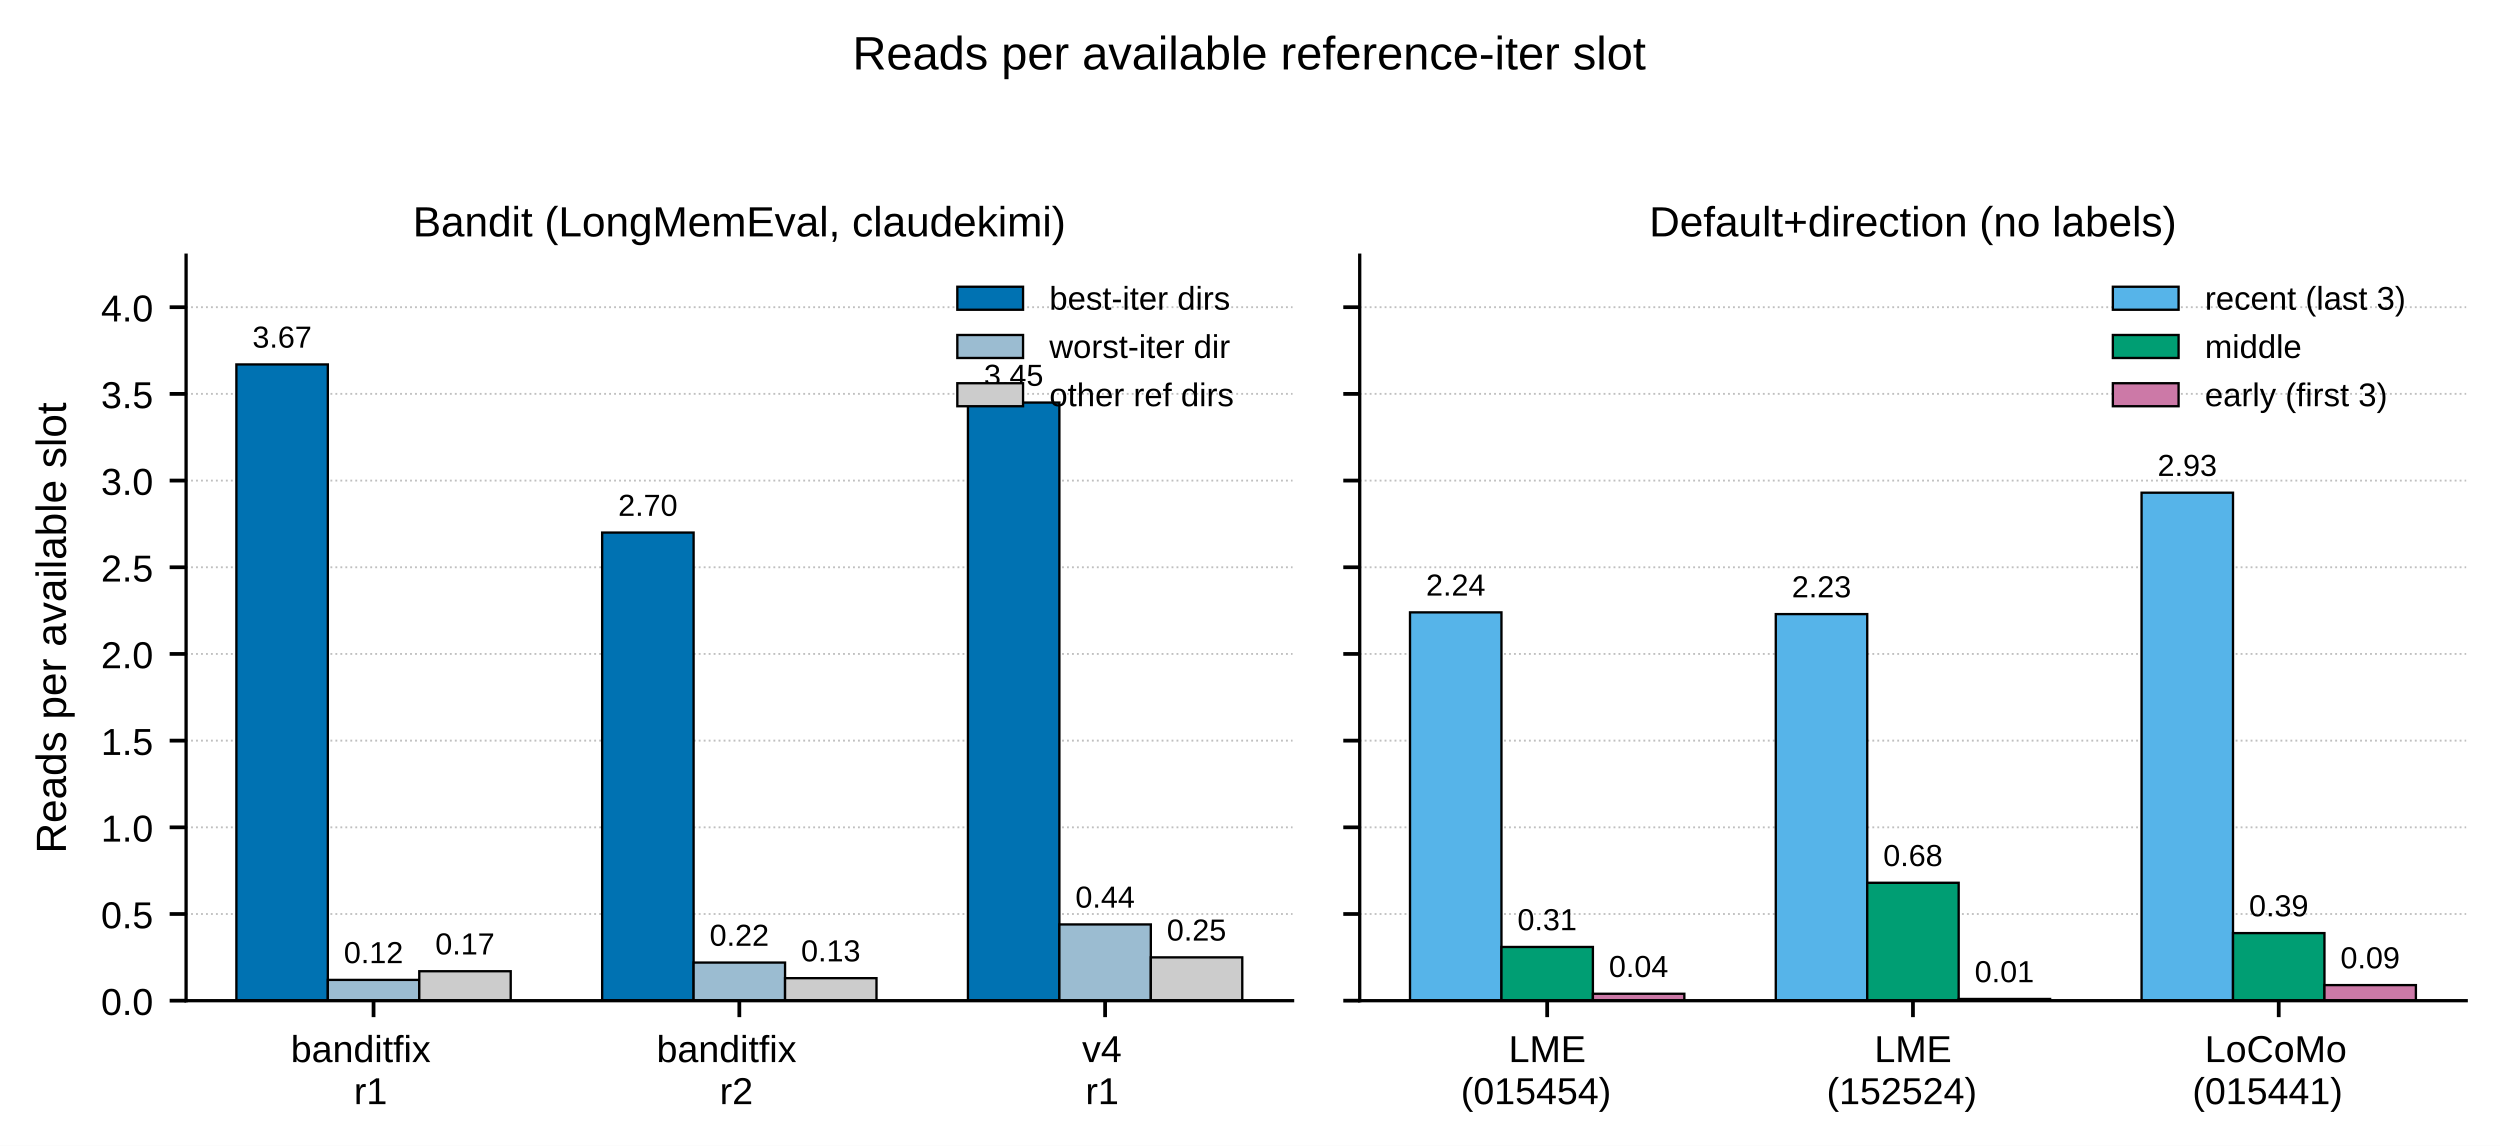
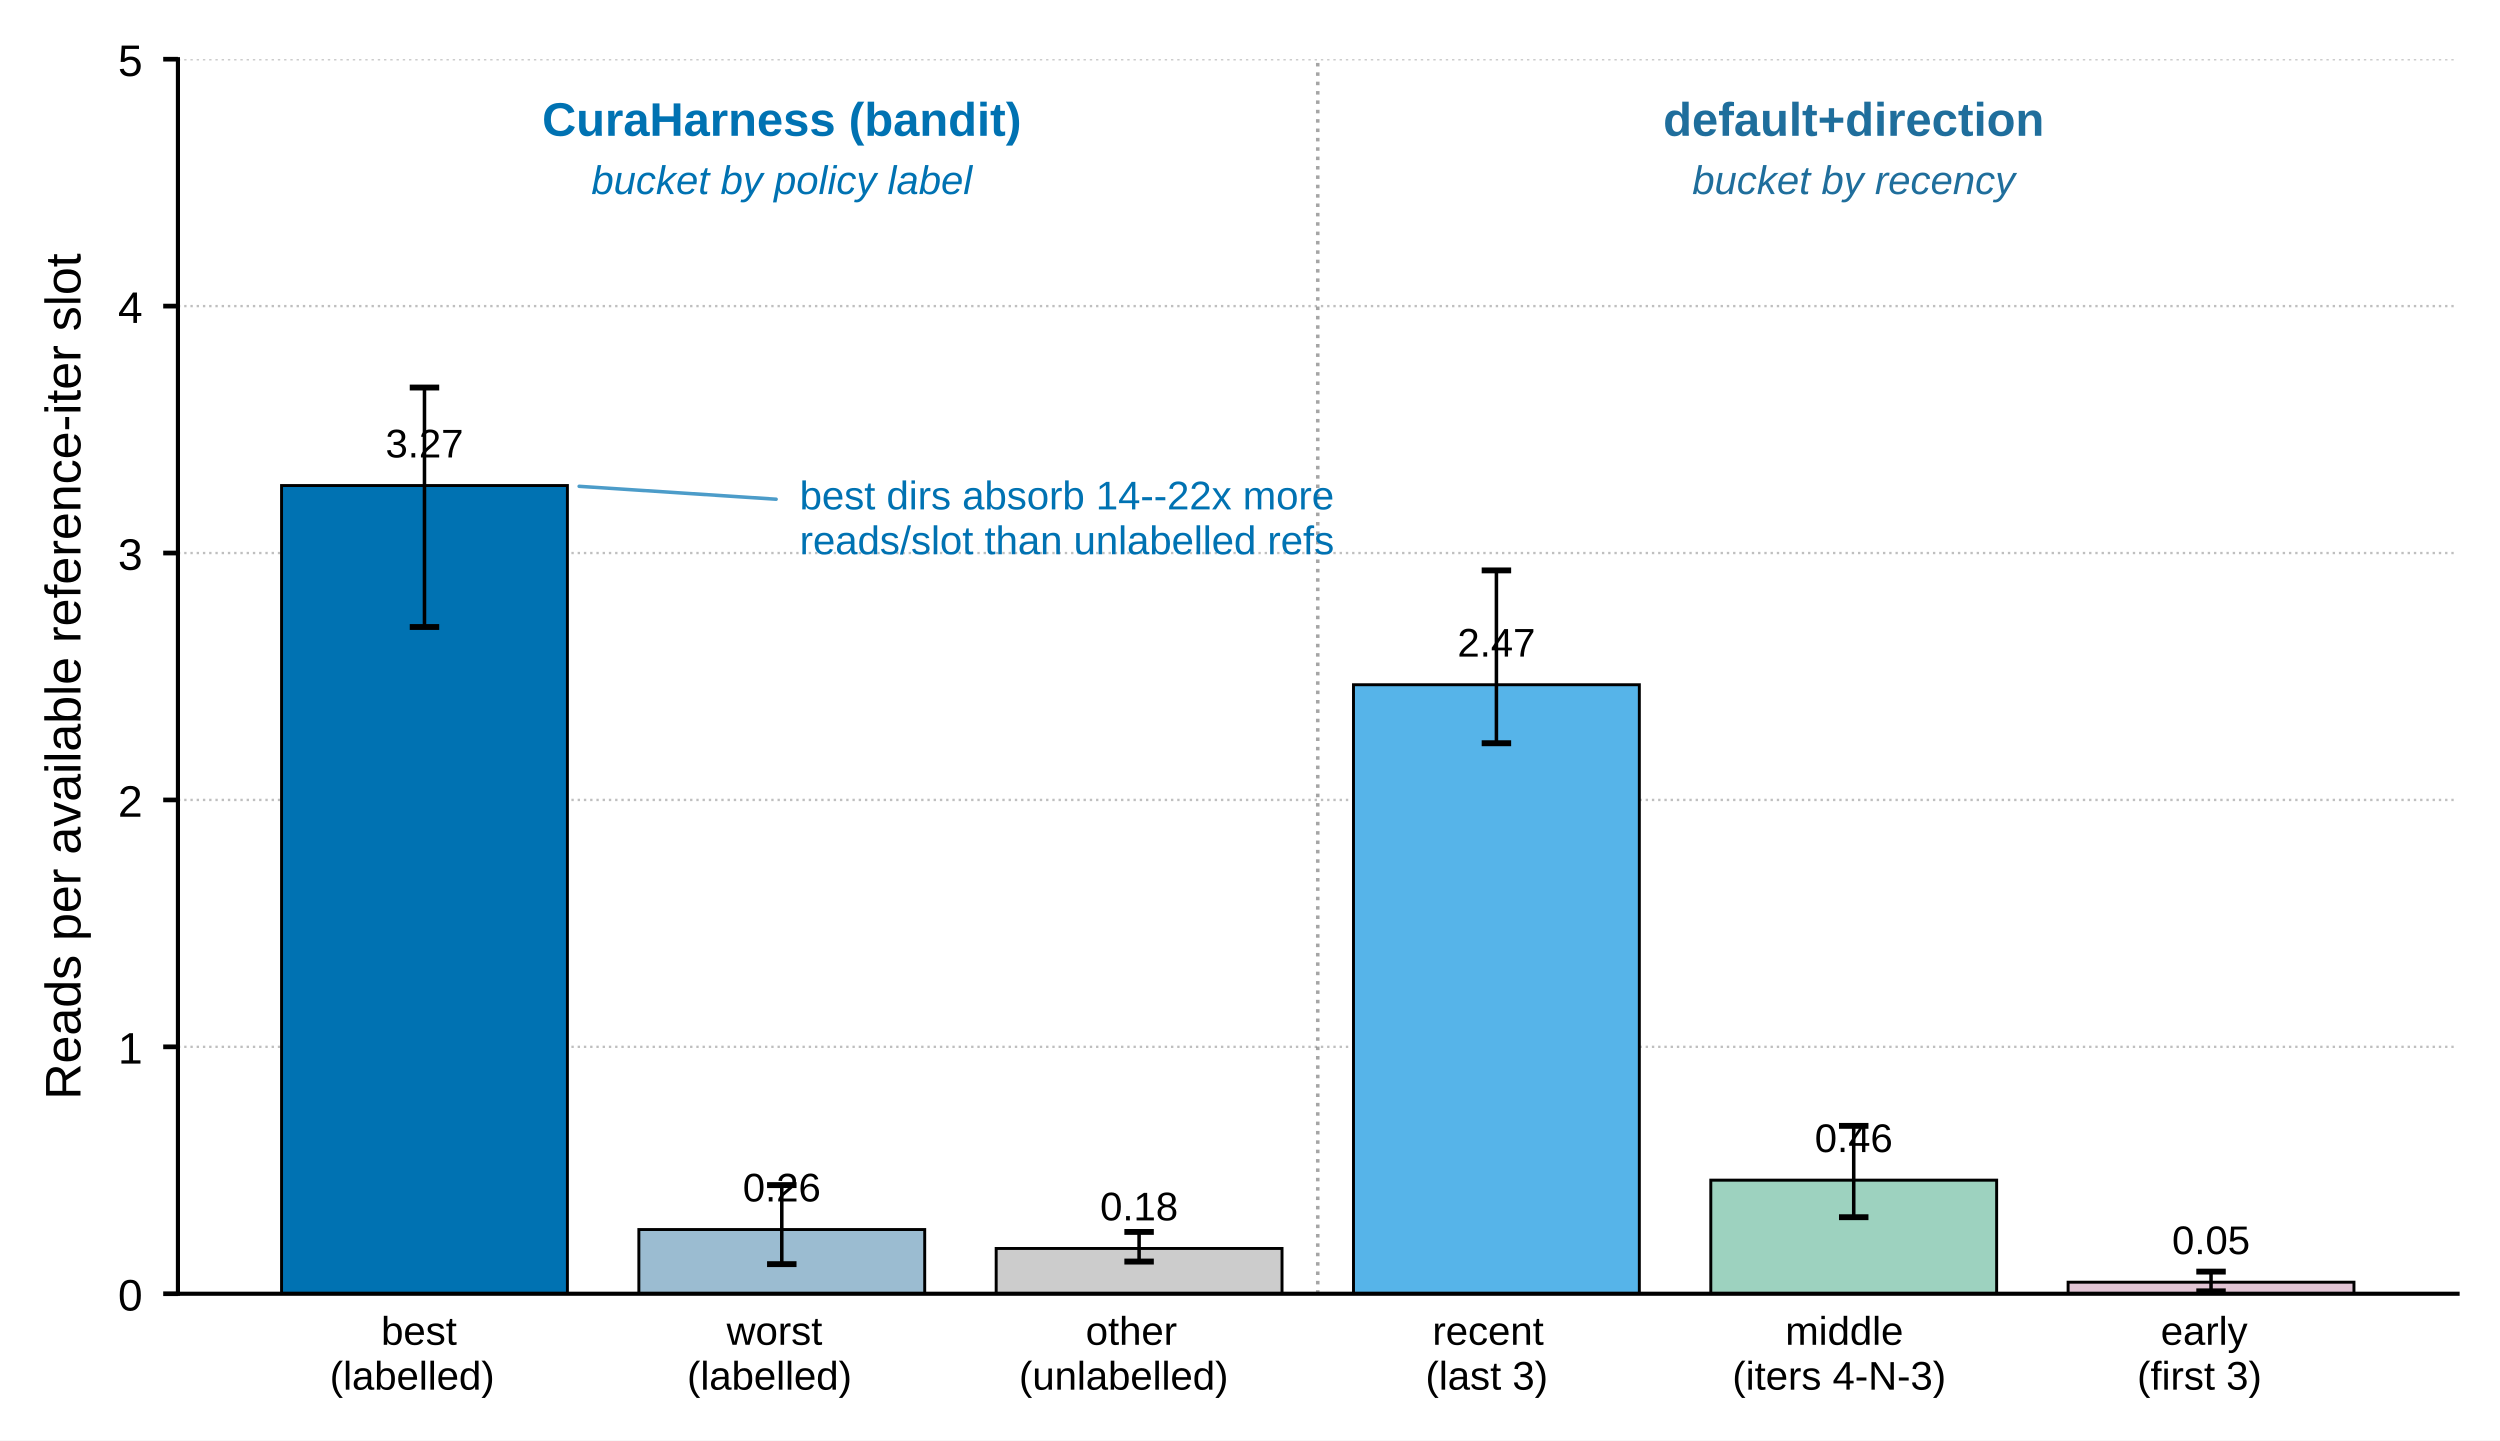
- <svg xmlns="http://www.w3.org/2000/svg" xmlns:xlink="http://www.w3.org/1999/xlink" width="532.453pt" height="244.029pt" viewBox="0 0 532.453 244.029" version="1.1">
+ <svg xmlns="http://www.w3.org/2000/svg" xmlns:xlink="http://www.w3.org/1999/xlink" width="424.298pt" height="244.469pt" viewBox="0 0 424.298 244.469" version="1.1">
  <defs>
    <style type="text/css">*{stroke-linejoin: round; stroke-linecap: butt}</style>
  </defs>
  <g id="figure_1">
    <g id="patch_1">
-       <path d="M 0 244.029  L 532.453 244.029  L 532.453 -0  L 0 -0  z " style="fill: #ffffff" />
+       <path d="M 0 244.469  L 424.298 244.469  L 424.298 0  L 0 0  z " style="fill: #ffffff" />
    </g>
    <g id="axes_1">
      <g id="patch_2">
-         <path d="M 39.633 213.128  L 275.293 213.128  L 275.293 54.352  L 39.633 54.352  z " style="fill: #ffffff" />
+         <path d="M 30.198 219.573  L 417.098 219.573  L 417.098 10.049  L 30.198 10.049  z " style="fill: #ffffff" />
      </g>
      <g id="matplotlib.axis_1">
        <g id="xtick_1">
-           <g id="line2d_1">
-             <defs>
-               <path id="m1116f003a0" d="M 0 0  L 0 3.5  " style="stroke: #000000; stroke-width: 0.8" />
-             </defs>
-             <g>
-               <use xlink:href="#m1116f003a0" x="79.559" y="213.128" style="stroke: #000000; stroke-width: 0.8" />
-             </g>
-           </g>
+           <g id="line2d_1" />
          <g id="text_1">
-             <text style="font-size: 8px; font-family: 'Arial', 'DejaVu Sans', 'Liberation Sans', sans-serif" transform="translate(61.92743 226.2067)">banditfix</text>
-             <text style="font-size: 8px; font-family: 'Arial', 'DejaVu Sans', 'Liberation Sans', sans-serif" transform="translate(75.3693 235.165)">r1</text>
+             <text style="font-size: 6.8px; font-family: 'Arial', 'DejaVu Sans', 'Liberation Sans', sans-serif" transform="translate(64.68707 228.2404)">best</text>
+             <text style="font-size: 6.8px; font-family: 'Arial', 'DejaVu Sans', 'Liberation Sans', sans-serif" transform="translate(55.97032 235.8549)">(labelled)</text>
          </g>
        </g>
        <g id="xtick_2">
-           <g id="line2d_2">
-             <g>
-               <use xlink:href="#m1116f003a0" x="157.463" y="213.128" style="stroke: #000000; stroke-width: 0.8" />
-             </g>
-           </g>
+           <g id="line2d_2" />
          <g id="text_2">
-             <text style="font-size: 8px; font-family: 'Arial', 'DejaVu Sans', 'Liberation Sans', sans-serif" transform="translate(139.8316 226.2067)">banditfix</text>
-             <text style="font-size: 8px; font-family: 'Arial', 'DejaVu Sans', 'Liberation Sans', sans-serif" transform="translate(153.2734 235.165)">r2</text>
+             <text style="font-size: 6.8px; font-family: 'Arial', 'DejaVu Sans', 'Liberation Sans', sans-serif" transform="translate(123.3216 228.2404)">worst</text>
+             <text style="font-size: 6.8px; font-family: 'Arial', 'DejaVu Sans', 'Liberation Sans', sans-serif" transform="translate(116.613 235.8549)">(labelled)</text>
          </g>
        </g>
        <g id="xtick_3">
-           <g id="line2d_3">
-             <g>
-               <use xlink:href="#m1116f003a0" x="235.367" y="213.128" style="stroke: #000000; stroke-width: 0.8" />
-             </g>
-           </g>
+           <g id="line2d_3" />
          <g id="text_3">
-             <text style="font-size: 8px; font-family: 'Arial', 'DejaVu Sans', 'Liberation Sans', sans-serif" transform="translate(230.4544 226.2067)">v4</text>
-             <text style="font-size: 8px; font-family: 'Arial', 'DejaVu Sans', 'Liberation Sans', sans-serif" transform="translate(231.1776 235.165)">r1</text>
+             <text style="font-size: 6.8px; font-family: 'Arial', 'DejaVu Sans', 'Liberation Sans', sans-serif" transform="translate(184.2692 228.2404)">other</text>
+             <text style="font-size: 6.8px; font-family: 'Arial', 'DejaVu Sans', 'Liberation Sans', sans-serif" transform="translate(172.9461 235.8549)">(unlabelled)</text>
+           </g>
+         </g>
+         <g id="xtick_4">
+           <g id="line2d_4" />
+           <g id="text_4">
+             <text style="font-size: 6.8px; font-family: 'Arial', 'DejaVu Sans', 'Liberation Sans', sans-serif" transform="translate(243.1071 228.2404)">recent</text>
+             <text style="font-size: 6.8px; font-family: 'Arial', 'DejaVu Sans', 'Liberation Sans', sans-serif" transform="translate(241.9405 235.8549)">(last 3)</text>
+           </g>
+         </g>
+         <g id="xtick_5">
+           <g id="line2d_5" />
+           <g id="text_5">
+             <text style="font-size: 6.8px; font-family: 'Arial', 'DejaVu Sans', 'Liberation Sans', sans-serif" transform="translate(303.0023 228.2404)">middle</text>
+             <text style="font-size: 6.8px; font-family: 'Arial', 'DejaVu Sans', 'Liberation Sans', sans-serif" transform="translate(294.0167 235.8549)">(iters 4-N-3)</text>
+           </g>
+         </g>
+         <g id="xtick_6">
+           <g id="line2d_6" />
+           <g id="text_6">
+             <text style="font-size: 6.8px; font-family: 'Arial', 'DejaVu Sans', 'Liberation Sans', sans-serif" transform="translate(366.7246 228.2404)">early</text>
+             <text style="font-size: 6.8px; font-family: 'Arial', 'DejaVu Sans', 'Liberation Sans', sans-serif" transform="translate(362.7147 235.8549)">(first 3)</text>
          </g>
        </g>
      </g>
      <g id="matplotlib.axis_2">
        <g id="ytick_1">
-           <g id="line2d_4">
-             <path d="M 39.633 213.128  L 275.293 213.128  " clip-path="url(#pbf546135bc)" style="fill: none; stroke-dasharray: 0.4,0.66; stroke-dashoffset: 0; stroke: #808080; stroke-opacity: 0.5; stroke-width: 0.4" />
-           </g>
-           <g id="line2d_5">
+           <g id="line2d_7">
+             <path d="M 30.198 219.573  L 417.098 219.573  " clip-path="url(#p546b73afbf)" style="fill: none; stroke-dasharray: 0.4,0.66; stroke-dashoffset: 0; stroke: #808080; stroke-opacity: 0.5; stroke-width: 0.4" />
+           </g>
+           <g id="line2d_8">
            <defs>
-               <path id="mf035ecbd37" d="M 0 0  L -3.5 0  " style="stroke: #000000; stroke-width: 0.8" />
+               <path id="mb2fc743584" d="M 0 0  L -2.5 0  " style="stroke: #000000; stroke-width: 0.8" />
            </defs>
            <g>
-               <use xlink:href="#mf035ecbd37" x="39.633" y="213.128" style="stroke: #000000; stroke-width: 0.8" />
-             </g>
-           </g>
-           <g id="text_4">
-             <text style="font-size: 8px; font-family: 'Arial', 'DejaVu Sans', 'Liberation Sans', sans-serif; text-anchor: end" x="32.633" y="216.167" transform="rotate(-0 32.63281 216.1674)">0.0</text>
+               <use xlink:href="#mb2fc743584" x="30.198" y="219.573" style="stroke: #000000; stroke-width: 0.8" />
+             </g>
+           </g>
+           <g id="text_7">
+             <text style="font-size: 7.5px; font-family: 'Arial', 'DejaVu Sans', 'Liberation Sans', sans-serif; text-anchor: end" x="24.198" y="222.423" transform="rotate(-0 24.19828 222.4228)">0</text>
          </g>
        </g>
        <g id="ytick_2">
-           <g id="line2d_6">
-             <path d="M 39.633 194.666  L 275.293 194.666  " clip-path="url(#pbf546135bc)" style="fill: none; stroke-dasharray: 0.4,0.66; stroke-dashoffset: 0; stroke: #808080; stroke-opacity: 0.5; stroke-width: 0.4" />
-           </g>
-           <g id="line2d_7">
-             <g>
-               <use xlink:href="#mf035ecbd37" x="39.633" y="194.666" style="stroke: #000000; stroke-width: 0.8" />
-             </g>
-           </g>
-           <g id="text_5">
-             <text style="font-size: 8px; font-family: 'Arial', 'DejaVu Sans', 'Liberation Sans', sans-serif; text-anchor: end" x="32.633" y="197.705" transform="rotate(-0 32.63281 197.705)">0.5</text>
+           <g id="line2d_9">
+             <path d="M 30.198 177.669  L 417.098 177.669  " clip-path="url(#p546b73afbf)" style="fill: none; stroke-dasharray: 0.4,0.66; stroke-dashoffset: 0; stroke: #808080; stroke-opacity: 0.5; stroke-width: 0.4" />
+           </g>
+           <g id="line2d_10">
+             <g>
+               <use xlink:href="#mb2fc743584" x="30.198" y="177.669" style="stroke: #000000; stroke-width: 0.8" />
+             </g>
+           </g>
+           <g id="text_8">
+             <text style="font-size: 7.5px; font-family: 'Arial', 'DejaVu Sans', 'Liberation Sans', sans-serif; text-anchor: end" x="24.198" y="180.518" transform="rotate(-0 24.19828 180.518)">1</text>
          </g>
        </g>
        <g id="ytick_3">
-           <g id="line2d_8">
-             <path d="M 39.633 176.203  L 275.293 176.203  " clip-path="url(#pbf546135bc)" style="fill: none; stroke-dasharray: 0.4,0.66; stroke-dashoffset: 0; stroke: #808080; stroke-opacity: 0.5; stroke-width: 0.4" />
-           </g>
-           <g id="line2d_9">
-             <g>
-               <use xlink:href="#mf035ecbd37" x="39.633" y="176.203" style="stroke: #000000; stroke-width: 0.8" />
-             </g>
-           </g>
-           <g id="text_6">
-             <text style="font-size: 8px; font-family: 'Arial', 'DejaVu Sans', 'Liberation Sans', sans-serif; text-anchor: end" x="32.633" y="179.243" transform="rotate(-0 32.63281 179.2427)">1.0</text>
+           <g id="line2d_11">
+             <path d="M 30.198 135.764  L 417.098 135.764  " clip-path="url(#p546b73afbf)" style="fill: none; stroke-dasharray: 0.4,0.66; stroke-dashoffset: 0; stroke: #808080; stroke-opacity: 0.5; stroke-width: 0.4" />
+           </g>
+           <g id="line2d_12">
+             <g>
+               <use xlink:href="#mb2fc743584" x="30.198" y="135.764" style="stroke: #000000; stroke-width: 0.8" />
+             </g>
+           </g>
+           <g id="text_9">
+             <text style="font-size: 7.5px; font-family: 'Arial', 'DejaVu Sans', 'Liberation Sans', sans-serif; text-anchor: end" x="24.198" y="138.613" transform="rotate(-0 24.19828 138.6132)">2</text>
          </g>
        </g>
        <g id="ytick_4">
-           <g id="line2d_10">
-             <path d="M 39.633 157.741  L 275.293 157.741  " clip-path="url(#pbf546135bc)" style="fill: none; stroke-dasharray: 0.4,0.66; stroke-dashoffset: 0; stroke: #808080; stroke-opacity: 0.5; stroke-width: 0.4" />
-           </g>
-           <g id="line2d_11">
-             <g>
-               <use xlink:href="#mf035ecbd37" x="39.633" y="157.741" style="stroke: #000000; stroke-width: 0.8" />
-             </g>
-           </g>
-           <g id="text_7">
-             <text style="font-size: 8px; font-family: 'Arial', 'DejaVu Sans', 'Liberation Sans', sans-serif; text-anchor: end" x="32.633" y="160.78" transform="rotate(-0 32.63281 160.7804)">1.5</text>
+           <g id="line2d_13">
+             <path d="M 30.198 93.859  L 417.098 93.859  " clip-path="url(#p546b73afbf)" style="fill: none; stroke-dasharray: 0.4,0.66; stroke-dashoffset: 0; stroke: #808080; stroke-opacity: 0.5; stroke-width: 0.4" />
+           </g>
+           <g id="line2d_14">
+             <g>
+               <use xlink:href="#mb2fc743584" x="30.198" y="93.859" style="stroke: #000000; stroke-width: 0.8" />
+             </g>
+           </g>
+           <g id="text_10">
+             <text style="font-size: 7.5px; font-family: 'Arial', 'DejaVu Sans', 'Liberation Sans', sans-serif; text-anchor: end" x="24.198" y="96.708" transform="rotate(-0 24.19828 96.70843)">3</text>
          </g>
        </g>
        <g id="ytick_5">
-           <g id="line2d_12">
-             <path d="M 39.633 139.279  L 275.293 139.279  " clip-path="url(#pbf546135bc)" style="fill: none; stroke-dasharray: 0.4,0.66; stroke-dashoffset: 0; stroke: #808080; stroke-opacity: 0.5; stroke-width: 0.4" />
-           </g>
-           <g id="line2d_13">
-             <g>
-               <use xlink:href="#mf035ecbd37" x="39.633" y="139.279" style="stroke: #000000; stroke-width: 0.8" />
-             </g>
-           </g>
-           <g id="text_8">
-             <text style="font-size: 8px; font-family: 'Arial', 'DejaVu Sans', 'Liberation Sans', sans-serif; text-anchor: end" x="32.633" y="142.318" transform="rotate(-0 32.63281 142.3181)">2.0</text>
+           <g id="line2d_15">
+             <path d="M 30.198 51.954  L 417.098 51.954  " clip-path="url(#p546b73afbf)" style="fill: none; stroke-dasharray: 0.4,0.66; stroke-dashoffset: 0; stroke: #808080; stroke-opacity: 0.5; stroke-width: 0.4" />
+           </g>
+           <g id="line2d_16">
+             <g>
+               <use xlink:href="#mb2fc743584" x="30.198" y="51.954" style="stroke: #000000; stroke-width: 0.8" />
+             </g>
+           </g>
+           <g id="text_11">
+             <text style="font-size: 7.5px; font-family: 'Arial', 'DejaVu Sans', 'Liberation Sans', sans-serif; text-anchor: end" x="24.198" y="54.804" transform="rotate(-0 24.19828 54.80363)">4</text>
          </g>
        </g>
        <g id="ytick_6">
-           <g id="line2d_14">
-             <path d="M 39.633 120.816  L 275.293 120.816  " clip-path="url(#pbf546135bc)" style="fill: none; stroke-dasharray: 0.4,0.66; stroke-dashoffset: 0; stroke: #808080; stroke-opacity: 0.5; stroke-width: 0.4" />
-           </g>
-           <g id="line2d_15">
-             <g>
-               <use xlink:href="#mf035ecbd37" x="39.633" y="120.816" style="stroke: #000000; stroke-width: 0.8" />
-             </g>
-           </g>
-           <g id="text_9">
-             <text style="font-size: 8px; font-family: 'Arial', 'DejaVu Sans', 'Liberation Sans', sans-serif; text-anchor: end" x="32.633" y="123.856" transform="rotate(-0 32.63281 123.8557)">2.5</text>
-           </g>
-         </g>
-         <g id="ytick_7">
-           <g id="line2d_16">
-             <path d="M 39.633 102.354  L 275.293 102.354  " clip-path="url(#pbf546135bc)" style="fill: none; stroke-dasharray: 0.4,0.66; stroke-dashoffset: 0; stroke: #808080; stroke-opacity: 0.5; stroke-width: 0.4" />
-           </g>
          <g id="line2d_17">
-             <g>
-               <use xlink:href="#mf035ecbd37" x="39.633" y="102.354" style="stroke: #000000; stroke-width: 0.8" />
-             </g>
-           </g>
-           <g id="text_10">
-             <text style="font-size: 8px; font-family: 'Arial', 'DejaVu Sans', 'Liberation Sans', sans-serif; text-anchor: end" x="32.633" y="105.393" transform="rotate(-0 32.63281 105.3934)">3.0</text>
-           </g>
-         </g>
-         <g id="ytick_8">
+             <path d="M 30.198 10.049  L 417.098 10.049  " clip-path="url(#p546b73afbf)" style="fill: none; stroke-dasharray: 0.4,0.66; stroke-dashoffset: 0; stroke: #808080; stroke-opacity: 0.5; stroke-width: 0.4" />
+           </g>
          <g id="line2d_18">
-             <path d="M 39.633 83.892  L 275.293 83.892  " clip-path="url(#pbf546135bc)" style="fill: none; stroke-dasharray: 0.4,0.66; stroke-dashoffset: 0; stroke: #808080; stroke-opacity: 0.5; stroke-width: 0.4" />
-           </g>
-           <g id="line2d_19">
-             <g>
-               <use xlink:href="#mf035ecbd37" x="39.633" y="83.892" style="stroke: #000000; stroke-width: 0.8" />
-             </g>
-           </g>
-           <g id="text_11">
-             <text style="font-size: 8px; font-family: 'Arial', 'DejaVu Sans', 'Liberation Sans', sans-serif; text-anchor: end" x="32.633" y="86.931" transform="rotate(-0 32.63281 86.9311)">3.5</text>
-           </g>
-         </g>
-         <g id="ytick_9">
-           <g id="line2d_20">
-             <path d="M 39.633 65.429  L 275.293 65.429  " clip-path="url(#pbf546135bc)" style="fill: none; stroke-dasharray: 0.4,0.66; stroke-dashoffset: 0; stroke: #808080; stroke-opacity: 0.5; stroke-width: 0.4" />
-           </g>
-           <g id="line2d_21">
-             <g>
-               <use xlink:href="#mf035ecbd37" x="39.633" y="65.429" style="stroke: #000000; stroke-width: 0.8" />
+             <g>
+               <use xlink:href="#mb2fc743584" x="30.198" y="10.049" style="stroke: #000000; stroke-width: 0.8" />
            </g>
          </g>
          <g id="text_12">
-             <text style="font-size: 8px; font-family: 'Arial', 'DejaVu Sans', 'Liberation Sans', sans-serif; text-anchor: end" x="32.633" y="68.469" transform="rotate(-0 32.63281 68.46877)">4.0</text>
+             <text style="font-size: 7.5px; font-family: 'Arial', 'DejaVu Sans', 'Liberation Sans', sans-serif; text-anchor: end" x="24.198" y="12.899" transform="rotate(-0 24.19828 12.89883)">5</text>
          </g>
        </g>
        <g id="text_13">
-           <text style="font-size: 9px; font-family: 'Arial', 'DejaVu Sans', 'Liberation Sans', sans-serif; text-anchor: middle" x="14.039" y="133.74" transform="rotate(-90 14.03859 133.74)">Reads per available slot</text>
+           <text style="font-size: 8.5px; font-family: 'Arial', 'DejaVu Sans', 'Liberation Sans', sans-serif; text-anchor: middle" x="13.659" y="114.811" transform="rotate(-90 13.65867 114.8114)">Reads per available reference-iter slot</text>
        </g>
      </g>
      <g id="patch_3">
-         <path d="M 50.345 213.128  L 69.821 213.128  L 69.821 77.615  L 50.345 77.615  z " clip-path="url(#pbf546135bc)" style="fill: #0072b2; stroke: #000000; stroke-width: 0.5; stroke-linejoin: miter" />
+         <path d="M 47.785 219.573  L 96.299 219.573  L 96.299 82.405  L 47.785 82.405  z " clip-path="url(#p546b73afbf)" style="fill: #0072b2; stroke: #000000; stroke-width: 0.5; stroke-linejoin: miter" />
      </g>
      <g id="patch_4">
-         <path d="M 128.249 213.128  L 147.725 213.128  L 147.725 113.431  L 128.249 113.431  z " clip-path="url(#pbf546135bc)" style="fill: #0072b2; stroke: #000000; stroke-width: 0.5; stroke-linejoin: miter" />
+         <path d="M 108.427 219.573  L 156.941 219.573  L 156.941 208.678  L 108.427 208.678  z " clip-path="url(#p546b73afbf)" style="fill: #9bbcd1; stroke: #000000; stroke-width: 0.5; stroke-linejoin: miter" />
      </g>
      <g id="patch_5">
-         <path d="M 206.153 213.128  L 225.629 213.128  L 225.629 85.738  L 206.153 85.738  z " clip-path="url(#pbf546135bc)" style="fill: #0072b2; stroke: #000000; stroke-width: 0.5; stroke-linejoin: miter" />
+         <path d="M 169.07 219.573  L 217.584 219.573  L 217.584 211.891  L 169.07 211.891  z " clip-path="url(#p546b73afbf)" style="fill: #cccccc; stroke: #000000; stroke-width: 0.5; stroke-linejoin: miter" />
      </g>
      <g id="patch_6">
-         <path d="M 69.821 213.128  L 89.297 213.128  L 89.297 208.697  L 69.821 208.697  z " clip-path="url(#pbf546135bc)" style="fill: #9bbcd1; stroke: #000000; stroke-width: 0.5; stroke-linejoin: miter" />
+         <path d="M 229.713 219.573  L 278.227 219.573  L 278.227 116.208  L 229.713 116.208  z " clip-path="url(#p546b73afbf)" style="fill: #56b4e9; stroke: #000000; stroke-width: 0.5; stroke-linejoin: miter" />
      </g>
      <g id="patch_7">
-         <path d="M 147.725 213.128  L 167.201 213.128  L 167.201 205.005  L 147.725 205.005  z " clip-path="url(#pbf546135bc)" style="fill: #9bbcd1; stroke: #000000; stroke-width: 0.5; stroke-linejoin: miter" />
+         <path d="M 290.355 219.573  L 338.869 219.573  L 338.869 200.297  L 290.355 200.297  z " clip-path="url(#p546b73afbf)" style="fill: #9dd2bf; stroke: #000000; stroke-width: 0.5; stroke-linejoin: miter" />
      </g>
      <g id="patch_8">
-         <path d="M 225.629 213.128  L 245.105 213.128  L 245.105 196.881  L 225.629 196.881  z " clip-path="url(#pbf546135bc)" style="fill: #9bbcd1; stroke: #000000; stroke-width: 0.5; stroke-linejoin: miter" />
+         <path d="M 350.998 219.573  L 399.512 219.573  L 399.512 217.618  L 350.998 217.618  z " clip-path="url(#p546b73afbf)" style="fill: #e1c4d4; stroke: #000000; stroke-width: 0.5; stroke-linejoin: miter" />
+       </g>
+       <g id="line2d_19">
+         <path d="M 223.648 219.573  L 223.648 10.049  " clip-path="url(#p546b73afbf)" style="fill: none; stroke-dasharray: 0.6,0.99; stroke-dashoffset: 0; stroke: #808080; stroke-opacity: 0.7; stroke-width: 0.6" />
+       </g>
+       <g id="LineCollection_1">
+         <path d="M 72.042 106.416  L 72.042 65.769  " clip-path="url(#p546b73afbf)" style="fill: none; stroke: #000000; stroke-width: 0.6" />
+         <path d="M 132.684 214.545  L 132.684 201.135  " clip-path="url(#p546b73afbf)" style="fill: none; stroke: #000000; stroke-width: 0.6" />
+         <path d="M 193.327 214.112  L 193.327 209.083  " clip-path="url(#p546b73afbf)" style="fill: none; stroke: #000000; stroke-width: 0.6" />
+         <path d="M 253.97 126.14  L 253.97 96.806  " clip-path="url(#p546b73afbf)" style="fill: none; stroke: #000000; stroke-width: 0.6" />
+         <path d="M 314.612 206.583  L 314.612 191.078  " clip-path="url(#p546b73afbf)" style="fill: none; stroke: #000000; stroke-width: 0.6" />
+         <path d="M 375.255 219.168  L 375.255 215.816  " clip-path="url(#p546b73afbf)" style="fill: none; stroke: #000000; stroke-width: 0.6" />
+       </g>
+       <g id="line2d_20">
+         <defs>
+           <path id="mb593a9eea9" d="M 2.5 0  L -2.5 -0  " style="stroke: #000000" />
+         </defs>
+         <g clip-path="url(#p546b73afbf)">
+           <use xlink:href="#mb593a9eea9" x="72.042" y="106.416" style="fill: #1f77b4; stroke: #000000" />
+           <use xlink:href="#mb593a9eea9" x="132.684" y="214.545" style="fill: #1f77b4; stroke: #000000" />
+           <use xlink:href="#mb593a9eea9" x="193.327" y="214.112" style="fill: #1f77b4; stroke: #000000" />
+           <use xlink:href="#mb593a9eea9" x="253.97" y="126.14" style="fill: #1f77b4; stroke: #000000" />
+           <use xlink:href="#mb593a9eea9" x="314.612" y="206.583" style="fill: #1f77b4; stroke: #000000" />
+           <use xlink:href="#mb593a9eea9" x="375.255" y="219.168" style="fill: #1f77b4; stroke: #000000" />
+         </g>
+       </g>
+       <g id="line2d_21">
+         <g clip-path="url(#p546b73afbf)">
+           <use xlink:href="#mb593a9eea9" x="72.042" y="65.769" style="fill: #1f77b4; stroke: #000000" />
+           <use xlink:href="#mb593a9eea9" x="132.684" y="201.135" style="fill: #1f77b4; stroke: #000000" />
+           <use xlink:href="#mb593a9eea9" x="193.327" y="209.083" style="fill: #1f77b4; stroke: #000000" />
+           <use xlink:href="#mb593a9eea9" x="253.97" y="96.806" style="fill: #1f77b4; stroke: #000000" />
+           <use xlink:href="#mb593a9eea9" x="314.612" y="191.078" style="fill: #1f77b4; stroke: #000000" />
+           <use xlink:href="#mb593a9eea9" x="375.255" y="215.816" style="fill: #1f77b4; stroke: #000000" />
+         </g>
      </g>
      <g id="patch_9">
-         <path d="M 89.297 213.128  L 108.773 213.128  L 108.773 206.851  L 89.297 206.851  z " clip-path="url(#pbf546135bc)" style="fill: #cccccc; stroke: #000000; stroke-width: 0.5; stroke-linejoin: miter" />
+         <path d="M 30.198 219.573  L 30.198 10.049  " style="fill: none; stroke: #000000; stroke-width: 0.7; stroke-linejoin: miter; stroke-linecap: square" />
      </g>
      <g id="patch_10">
-         <path d="M 167.201 213.128  L 186.677 213.128  L 186.677 208.328  L 167.201 208.328  z " clip-path="url(#pbf546135bc)" style="fill: #cccccc; stroke: #000000; stroke-width: 0.5; stroke-linejoin: miter" />
+         <path d="M 30.198 219.573  L 417.098 219.573  " style="fill: none; stroke: #000000; stroke-width: 0.7; stroke-linejoin: miter; stroke-linecap: square" />
+       </g>
+       <g id="text_14">
+         <text style="font-size: 6.8px; font-family: 'Arial', 'DejaVu Sans', 'Liberation Sans', sans-serif; text-anchor: middle" x="72.042" y="77.638" transform="rotate(-0 72.0417 77.63846)">3.27</text>
+       </g>
+       <g id="text_15">
+         <text style="font-size: 6.8px; font-family: 'Arial', 'DejaVu Sans', 'Liberation Sans', sans-serif; text-anchor: middle" x="132.684" y="203.912" transform="rotate(-0 132.6843 203.9116)">0.26</text>
+       </g>
+       <g id="text_16">
+         <text style="font-size: 6.8px; font-family: 'Arial', 'DejaVu Sans', 'Liberation Sans', sans-serif; text-anchor: middle" x="193.327" y="207.124" transform="rotate(-0 193.327 207.1243)">0.18</text>
+       </g>
+       <g id="text_17">
+         <text style="font-size: 6.8px; font-family: 'Arial', 'DejaVu Sans', 'Liberation Sans', sans-serif; text-anchor: middle" x="253.97" y="111.442" transform="rotate(-0 253.9696 111.4417)">2.47</text>
+       </g>
+       <g id="text_18">
+         <text style="font-size: 6.8px; font-family: 'Arial', 'DejaVu Sans', 'Liberation Sans', sans-serif; text-anchor: middle" x="314.612" y="195.531" transform="rotate(-0 314.6122 195.5306)">0.46</text>
+       </g>
+       <g id="text_19">
+         <text style="font-size: 6.8px; font-family: 'Arial', 'DejaVu Sans', 'Liberation Sans', sans-serif; text-anchor: middle" x="375.255" y="212.851" transform="rotate(-0 375.2549 212.8513)">0.05</text>
+       </g>
+       <g id="text_20">
+         <text style="font-weight: 700; font-size: 8px; font-family: 'Arial', 'DejaVu Sans', 'Liberation Sans', sans-serif; text-anchor: middle; fill: #0072b2" x="132.684" y="23.052" transform="rotate(-0 132.6843 23.05234)">CuraHarness (bandit)</text>
+       </g>
+       <g id="text_21">
+         <text style="font-style: italic; font-size: 6.8px; font-family: 'Arial', 'DejaVu Sans', 'Liberation Sans', sans-serif; text-anchor: middle; fill: #0072b2" x="132.684" y="32.94" transform="rotate(-0 132.6843 32.94001)">bucket by policy label</text>
+       </g>
+       <g id="text_22">
+         <text style="font-weight: 700; font-size: 8px; font-family: 'Arial', 'DejaVu Sans', 'Liberation Sans', sans-serif; text-anchor: middle; fill: #1f6e9c" x="314.612" y="23.052" transform="rotate(-0 314.6122 23.05234)">default+direction</text>
+       </g>
+       <g id="text_23">
+         <text style="font-style: italic; font-size: 6.8px; font-family: 'Arial', 'DejaVu Sans', 'Liberation Sans', sans-serif; text-anchor: middle; fill: #1f6e9c" x="314.612" y="32.94" transform="rotate(-0 314.6122 32.94001)">bucket by recency</text>
      </g>
      <g id="patch_11">
-         <path d="M 245.105 213.128  L 264.581 213.128  L 264.581 203.897  L 245.105 203.897  z " clip-path="url(#pbf546135bc)" style="fill: #cccccc; stroke: #000000; stroke-width: 0.5; stroke-linejoin: miter" />
-       </g>
-       <g id="patch_12">
-         <path d="M 39.633 213.128  L 39.633 54.352  " style="fill: none; stroke: #000000; stroke-width: 0.7; stroke-linejoin: miter; stroke-linecap: square" />
-       </g>
-       <g id="patch_13">
-         <path d="M 39.633 213.128  L 275.293 213.128  " style="fill: none; stroke: #000000; stroke-width: 0.7; stroke-linejoin: miter; stroke-linecap: square" />
-       </g>
-       <g id="text_14">
-         <text style="font-size: 6.5px; font-family: 'Arial', 'DejaVu Sans', 'Liberation Sans', sans-serif; text-anchor: middle" x="60.083" y="74.047" transform="rotate(-0 60.08265 74.04725)">3.67</text>
-       </g>
-       <g id="text_15">
-         <text style="font-size: 6.5px; font-family: 'Arial', 'DejaVu Sans', 'Liberation Sans', sans-serif; text-anchor: middle" x="137.987" y="109.864" transform="rotate(-0 137.9868 109.8642)">2.70</text>
-       </g>
-       <g id="text_16">
-         <text style="font-size: 6.5px; font-family: 'Arial', 'DejaVu Sans', 'Liberation Sans', sans-serif; text-anchor: middle" x="215.891" y="82.171" transform="rotate(-0 215.8909 82.17068)">3.45</text>
-       </g>
-       <g id="text_17">
-         <text style="font-size: 6.5px; font-family: 'Arial', 'DejaVu Sans', 'Liberation Sans', sans-serif; text-anchor: middle" x="79.559" y="205.13" transform="rotate(-0 79.55868 205.1298)">0.12</text>
-       </g>
-       <g id="text_18">
-         <text style="font-size: 6.5px; font-family: 'Arial', 'DejaVu Sans', 'Liberation Sans', sans-serif; text-anchor: middle" x="157.463" y="201.437" transform="rotate(-0 157.4628 201.4373)">0.22</text>
-       </g>
-       <g id="text_19">
-         <text style="font-size: 6.5px; font-family: 'Arial', 'DejaVu Sans', 'Liberation Sans', sans-serif; text-anchor: middle" x="235.367" y="193.314" transform="rotate(-0 235.3669 193.3139)">0.44</text>
-       </g>
-       <g id="text_20">
-         <text style="font-size: 6.5px; font-family: 'Arial', 'DejaVu Sans', 'Liberation Sans', sans-serif; text-anchor: middle" x="99.035" y="203.284" transform="rotate(-0 99.03471 203.2835)">0.17</text>
-       </g>
-       <g id="text_21">
-         <text style="font-size: 6.5px; font-family: 'Arial', 'DejaVu Sans', 'Liberation Sans', sans-serif; text-anchor: middle" x="176.939" y="204.761" transform="rotate(-0 176.9388 204.7605)">0.13</text>
-       </g>
-       <g id="text_22">
-         <text style="font-size: 6.5px; font-family: 'Arial', 'DejaVu Sans', 'Liberation Sans', sans-serif; text-anchor: middle" x="254.843" y="200.33" transform="rotate(-0 254.843 200.3296)">0.25</text>
-       </g>
-       <g id="text_23">
-         <text style="font-size: 9px; font-family: 'Arial', 'DejaVu Sans', 'Liberation Sans', sans-serif; text-anchor: middle" x="157.463" y="50.352" transform="rotate(-0 157.4628 50.352)">Bandit (LongMemEval, claudekimi)</text>
-       </g>
-       <g id="legend_1">
-         <g id="patch_14">
-           <path d="M 203.891 65.971  L 217.891 65.971  L 217.891 61.071  L 203.891 61.071  z " style="fill: #0072b2; stroke: #000000; stroke-width: 0.5; stroke-linejoin: miter" />
-         </g>
-         <g id="text_24">
-           <text style="font-size: 7px; font-family: 'Arial', 'DejaVu Sans', 'Liberation Sans', sans-serif; text-anchor: start" x="223.491" y="65.971" transform="rotate(-0 223.4906 65.97091)">best-iter dirs</text>
-         </g>
-         <g id="patch_15">
-           <path d="M 203.891 76.246  L 217.891 76.246  L 217.891 71.346  L 203.891 71.346  z " style="fill: #9bbcd1; stroke: #000000; stroke-width: 0.5; stroke-linejoin: miter" />
-         </g>
-         <g id="text_25">
-           <text style="font-size: 7px; font-family: 'Arial', 'DejaVu Sans', 'Liberation Sans', sans-serif; text-anchor: start" x="223.491" y="76.246" transform="rotate(-0 223.4906 76.24559)">worst-iter dir</text>
-         </g>
-         <g id="patch_16">
-           <path d="M 203.891 86.52  L 217.891 86.52  L 217.891 81.62  L 203.891 81.62  z " style="fill: #cccccc; stroke: #000000; stroke-width: 0.5; stroke-linejoin: miter" />
-         </g>
-         <g id="text_26">
-           <text style="font-size: 7px; font-family: 'Arial', 'DejaVu Sans', 'Liberation Sans', sans-serif; text-anchor: start" x="223.491" y="86.52" transform="rotate(-0 223.4906 86.52028)">other ref dirs</text>
-         </g>
-       </g>
-     </g>
-     <g id="axes_2">
-       <g id="patch_17">
-         <path d="M 289.593 213.128  L 525.253 213.128  L 525.253 54.352  L 289.593 54.352  z " style="fill: #ffffff" />
-       </g>
-       <g id="matplotlib.axis_3">
-         <g id="xtick_4">
-           <g id="line2d_22">
-             <g>
-               <use xlink:href="#m1116f003a0" x="329.519" y="213.128" style="stroke: #000000; stroke-width: 0.8" />
-             </g>
-           </g>
-           <g id="text_27">
-             <text style="font-size: 8px; font-family: 'Arial', 'DejaVu Sans', 'Liberation Sans', sans-serif" transform="translate(321.3112 226.2067)">LME</text>
-             <text style="font-size: 8px; font-family: 'Arial', 'DejaVu Sans', 'Liberation Sans', sans-serif" transform="translate(311.1274 235.165)">(015454)</text>
-           </g>
-         </g>
-         <g id="xtick_5">
-           <g id="line2d_23">
-             <g>
-               <use xlink:href="#m1116f003a0" x="407.423" y="213.128" style="stroke: #000000; stroke-width: 0.8" />
-             </g>
-           </g>
-           <g id="text_28">
-             <text style="font-size: 8px; font-family: 'Arial', 'DejaVu Sans', 'Liberation Sans', sans-serif" transform="translate(399.2153 226.2067)">LME</text>
-             <text style="font-size: 8px; font-family: 'Arial', 'DejaVu Sans', 'Liberation Sans', sans-serif" transform="translate(389.0316 235.165)">(152524)</text>
-           </g>
-         </g>
-         <g id="xtick_6">
-           <g id="line2d_24">
-             <g>
-               <use xlink:href="#m1116f003a0" x="485.327" y="213.128" style="stroke: #000000; stroke-width: 0.8" />
-             </g>
-           </g>
-           <g id="text_29">
-             <text style="font-size: 8px; font-family: 'Arial', 'DejaVu Sans', 'Liberation Sans', sans-serif" transform="translate(469.5813 226.2067)">LoCoMo</text>
-             <text style="font-size: 8px; font-family: 'Arial', 'DejaVu Sans', 'Liberation Sans', sans-serif" transform="translate(466.9357 235.165)">(015441)</text>
-           </g>
-         </g>
-       </g>
-       <g id="matplotlib.axis_4">
-         <g id="ytick_10">
-           <g id="line2d_25">
-             <path d="M 289.593 213.128  L 525.253 213.128  " clip-path="url(#pa6bad808f8)" style="fill: none; stroke-dasharray: 0.4,0.66; stroke-dashoffset: 0; stroke: #808080; stroke-opacity: 0.5; stroke-width: 0.4" />
-           </g>
-           <g id="line2d_26">
-             <g>
-               <use xlink:href="#mf035ecbd37" x="289.593" y="213.128" style="stroke: #000000; stroke-width: 0.8" />
-             </g>
-           </g>
-         </g>
-         <g id="ytick_11">
-           <g id="line2d_27">
-             <path d="M 289.593 194.666  L 525.253 194.666  " clip-path="url(#pa6bad808f8)" style="fill: none; stroke-dasharray: 0.4,0.66; stroke-dashoffset: 0; stroke: #808080; stroke-opacity: 0.5; stroke-width: 0.4" />
-           </g>
-           <g id="line2d_28">
-             <g>
-               <use xlink:href="#mf035ecbd37" x="289.593" y="194.666" style="stroke: #000000; stroke-width: 0.8" />
-             </g>
-           </g>
-         </g>
-         <g id="ytick_12">
-           <g id="line2d_29">
-             <path d="M 289.593 176.203  L 525.253 176.203  " clip-path="url(#pa6bad808f8)" style="fill: none; stroke-dasharray: 0.4,0.66; stroke-dashoffset: 0; stroke: #808080; stroke-opacity: 0.5; stroke-width: 0.4" />
-           </g>
-           <g id="line2d_30">
-             <g>
-               <use xlink:href="#mf035ecbd37" x="289.593" y="176.203" style="stroke: #000000; stroke-width: 0.8" />
-             </g>
-           </g>
-         </g>
-         <g id="ytick_13">
-           <g id="line2d_31">
-             <path d="M 289.593 157.741  L 525.253 157.741  " clip-path="url(#pa6bad808f8)" style="fill: none; stroke-dasharray: 0.4,0.66; stroke-dashoffset: 0; stroke: #808080; stroke-opacity: 0.5; stroke-width: 0.4" />
-           </g>
-           <g id="line2d_32">
-             <g>
-               <use xlink:href="#mf035ecbd37" x="289.593" y="157.741" style="stroke: #000000; stroke-width: 0.8" />
-             </g>
-           </g>
-         </g>
-         <g id="ytick_14">
-           <g id="line2d_33">
-             <path d="M 289.593 139.279  L 525.253 139.279  " clip-path="url(#pa6bad808f8)" style="fill: none; stroke-dasharray: 0.4,0.66; stroke-dashoffset: 0; stroke: #808080; stroke-opacity: 0.5; stroke-width: 0.4" />
-           </g>
-           <g id="line2d_34">
-             <g>
-               <use xlink:href="#mf035ecbd37" x="289.593" y="139.279" style="stroke: #000000; stroke-width: 0.8" />
-             </g>
-           </g>
-         </g>
-         <g id="ytick_15">
-           <g id="line2d_35">
-             <path d="M 289.593 120.816  L 525.253 120.816  " clip-path="url(#pa6bad808f8)" style="fill: none; stroke-dasharray: 0.4,0.66; stroke-dashoffset: 0; stroke: #808080; stroke-opacity: 0.5; stroke-width: 0.4" />
-           </g>
-           <g id="line2d_36">
-             <g>
-               <use xlink:href="#mf035ecbd37" x="289.593" y="120.816" style="stroke: #000000; stroke-width: 0.8" />
-             </g>
-           </g>
-         </g>
-         <g id="ytick_16">
-           <g id="line2d_37">
-             <path d="M 289.593 102.354  L 525.253 102.354  " clip-path="url(#pa6bad808f8)" style="fill: none; stroke-dasharray: 0.4,0.66; stroke-dashoffset: 0; stroke: #808080; stroke-opacity: 0.5; stroke-width: 0.4" />
-           </g>
-           <g id="line2d_38">
-             <g>
-               <use xlink:href="#mf035ecbd37" x="289.593" y="102.354" style="stroke: #000000; stroke-width: 0.8" />
-             </g>
-           </g>
-         </g>
-         <g id="ytick_17">
-           <g id="line2d_39">
-             <path d="M 289.593 83.892  L 525.253 83.892  " clip-path="url(#pa6bad808f8)" style="fill: none; stroke-dasharray: 0.4,0.66; stroke-dashoffset: 0; stroke: #808080; stroke-opacity: 0.5; stroke-width: 0.4" />
-           </g>
-           <g id="line2d_40">
-             <g>
-               <use xlink:href="#mf035ecbd37" x="289.593" y="83.892" style="stroke: #000000; stroke-width: 0.8" />
-             </g>
-           </g>
-         </g>
-         <g id="ytick_18">
-           <g id="line2d_41">
-             <path d="M 289.593 65.429  L 525.253 65.429  " clip-path="url(#pa6bad808f8)" style="fill: none; stroke-dasharray: 0.4,0.66; stroke-dashoffset: 0; stroke: #808080; stroke-opacity: 0.5; stroke-width: 0.4" />
-           </g>
-           <g id="line2d_42">
-             <g>
-               <use xlink:href="#mf035ecbd37" x="289.593" y="65.429" style="stroke: #000000; stroke-width: 0.8" />
-             </g>
-           </g>
-         </g>
-       </g>
-       <g id="patch_18">
-         <path d="M 300.305 213.128  L 319.781 213.128  L 319.781 130.417  L 300.305 130.417  z " clip-path="url(#pa6bad808f8)" style="fill: #56b4e9; stroke: #000000; stroke-width: 0.5; stroke-linejoin: miter" />
-       </g>
-       <g id="patch_19">
-         <path d="M 378.209 213.128  L 397.685 213.128  L 397.685 130.786  L 378.209 130.786  z " clip-path="url(#pa6bad808f8)" style="fill: #56b4e9; stroke: #000000; stroke-width: 0.5; stroke-linejoin: miter" />
-       </g>
-       <g id="patch_20">
-         <path d="M 456.113 213.128  L 475.589 213.128  L 475.589 104.939  L 456.113 104.939  z " clip-path="url(#pa6bad808f8)" style="fill: #56b4e9; stroke: #000000; stroke-width: 0.5; stroke-linejoin: miter" />
-       </g>
-       <g id="patch_21">
-         <path d="M 319.781 213.128  L 339.257 213.128  L 339.257 201.681  L 319.781 201.681  z " clip-path="url(#pa6bad808f8)" style="fill: #009e73; stroke: #000000; stroke-width: 0.5; stroke-linejoin: miter" />
-       </g>
-       <g id="patch_22">
-         <path d="M 397.685 213.128  L 417.161 213.128  L 417.161 188.019  L 397.685 188.019  z " clip-path="url(#pa6bad808f8)" style="fill: #009e73; stroke: #000000; stroke-width: 0.5; stroke-linejoin: miter" />
-       </g>
-       <g id="patch_23">
-         <path d="M 475.589 213.128  L 495.065 213.128  L 495.065 198.727  L 475.589 198.727  z " clip-path="url(#pa6bad808f8)" style="fill: #009e73; stroke: #000000; stroke-width: 0.5; stroke-linejoin: miter" />
-       </g>
-       <g id="patch_24">
-         <path d="M 339.257 213.128  L 358.733 213.128  L 358.733 211.651  L 339.257 211.651  z " clip-path="url(#pa6bad808f8)" style="fill: #cc79a7; stroke: #000000; stroke-width: 0.5; stroke-linejoin: miter" />
-       </g>
-       <g id="patch_25">
-         <path d="M 417.161 213.128  L 436.637 213.128  L 436.637 212.759  L 417.161 212.759  z " clip-path="url(#pa6bad808f8)" style="fill: #cc79a7; stroke: #000000; stroke-width: 0.5; stroke-linejoin: miter" />
-       </g>
-       <g id="patch_26">
-         <path d="M 495.065 213.128  L 514.541 213.128  L 514.541 209.805  L 495.065 209.805  z " clip-path="url(#pa6bad808f8)" style="fill: #cc79a7; stroke: #000000; stroke-width: 0.5; stroke-linejoin: miter" />
-       </g>
-       <g id="patch_27">
-         <path d="M 289.593 213.128  L 289.593 54.352  " style="fill: none; stroke: #000000; stroke-width: 0.7; stroke-linejoin: miter; stroke-linecap: square" />
-       </g>
-       <g id="patch_28">
-         <path d="M 289.593 213.128  L 525.253 213.128  " style="fill: none; stroke: #000000; stroke-width: 0.7; stroke-linejoin: miter; stroke-linecap: square" />
-       </g>
-       <g id="text_30">
-         <text style="font-size: 6.5px; font-family: 'Arial', 'DejaVu Sans', 'Liberation Sans', sans-serif; text-anchor: middle" x="310.043" y="126.85" transform="rotate(-0 310.0426 126.8495)">2.24</text>
-       </g>
-       <g id="text_31">
-         <text style="font-size: 6.5px; font-family: 'Arial', 'DejaVu Sans', 'Liberation Sans', sans-serif; text-anchor: middle" x="387.947" y="127.219" transform="rotate(-0 387.9468 127.2188)">2.23</text>
-       </g>
-       <g id="text_32">
-         <text style="font-size: 6.5px; font-family: 'Arial', 'DejaVu Sans', 'Liberation Sans', sans-serif; text-anchor: middle" x="465.851" y="101.371" transform="rotate(-0 465.8509 101.3715)">2.93</text>
-       </g>
-       <g id="text_33">
-         <text style="font-size: 6.5px; font-family: 'Arial', 'DejaVu Sans', 'Liberation Sans', sans-serif; text-anchor: middle" x="329.519" y="198.114" transform="rotate(-0 329.5187 198.1141)">0.31</text>
-       </g>
-       <g id="text_34">
-         <text style="font-size: 6.5px; font-family: 'Arial', 'DejaVu Sans', 'Liberation Sans', sans-serif; text-anchor: middle" x="407.423" y="184.452" transform="rotate(-0 407.4228 184.452)">0.68</text>
-       </g>
-       <g id="text_35">
-         <text style="font-size: 6.5px; font-family: 'Arial', 'DejaVu Sans', 'Liberation Sans', sans-serif; text-anchor: middle" x="485.327" y="195.16" transform="rotate(-0 485.3269 195.1601)">0.39</text>
-       </g>
-       <g id="text_36">
-         <text style="font-size: 6.5px; font-family: 'Arial', 'DejaVu Sans', 'Liberation Sans', sans-serif; text-anchor: middle" x="348.995" y="208.084" transform="rotate(-0 348.9947 208.0837)">0.04</text>
-       </g>
-       <g id="text_37">
-         <text style="font-size: 6.5px; font-family: 'Arial', 'DejaVu Sans', 'Liberation Sans', sans-serif; text-anchor: middle" x="426.899" y="209.191" transform="rotate(-0 426.8988 209.1915)">0.01</text>
-       </g>
-       <g id="text_38">
-         <text style="font-size: 6.5px; font-family: 'Arial', 'DejaVu Sans', 'Liberation Sans', sans-serif; text-anchor: middle" x="504.803" y="206.238" transform="rotate(-0 504.803 206.2375)">0.09</text>
-       </g>
-       <g id="text_39">
-         <text style="font-size: 9px; font-family: 'Arial', 'DejaVu Sans', 'Liberation Sans', sans-serif; text-anchor: middle" x="407.423" y="50.352" transform="rotate(-0 407.4228 50.352)">Default+direction (no labels)</text>
-       </g>
-       <g id="legend_2">
-         <g id="patch_29">
-           <path d="M 449.998 65.971  L 463.998 65.971  L 463.998 61.071  L 449.998 61.071  z " style="fill: #56b4e9; stroke: #000000; stroke-width: 0.5; stroke-linejoin: miter" />
-         </g>
-         <g id="text_40">
-           <text style="font-size: 7px; font-family: 'Arial', 'DejaVu Sans', 'Liberation Sans', sans-serif; text-anchor: start" x="469.598" y="65.971" transform="rotate(-0 469.5984 65.97091)">recent (last 3)</text>
-         </g>
-         <g id="patch_30">
-           <path d="M 449.998 76.246  L 463.998 76.246  L 463.998 71.346  L 449.998 71.346  z " style="fill: #009e73; stroke: #000000; stroke-width: 0.5; stroke-linejoin: miter" />
-         </g>
-         <g id="text_41">
-           <text style="font-size: 7px; font-family: 'Arial', 'DejaVu Sans', 'Liberation Sans', sans-serif; text-anchor: start" x="469.598" y="76.246" transform="rotate(-0 469.5984 76.24559)">middle</text>
-         </g>
-         <g id="patch_31">
-           <path d="M 449.998 86.52  L 463.998 86.52  L 463.998 81.62  L 449.998 81.62  z " style="fill: #cc79a7; stroke: #000000; stroke-width: 0.5; stroke-linejoin: miter" />
-         </g>
-         <g id="text_42">
-           <text style="font-size: 7px; font-family: 'Arial', 'DejaVu Sans', 'Liberation Sans', sans-serif; text-anchor: start" x="469.598" y="86.52" transform="rotate(-0 469.5984 86.52028)">early (first 3)</text>
-         </g>
-       </g>
-     </g>
-     <g id="text_43">
-       <text style="font-size: 10px; font-family: 'Arial', 'DejaVu Sans', 'Liberation Sans', sans-serif; text-anchor: middle" x="266.053" y="14.798" transform="rotate(-0 266.0528 14.79844)">Reads per available reference-iter slot</text>
+         <path d="M 131.721 84.728  Q 115.007 83.632 98.292 82.536  " style="fill: none; opacity: 0.7; stroke: #0072b2; stroke-width: 0.6; stroke-linecap: round" />
+       </g>
+       <g id="text_24">
+         <text style="font-size: 6.8px; font-family: 'Arial', 'DejaVu Sans', 'Liberation Sans', sans-serif; fill: #0072b2" transform="translate(135.7165 86.45451)">best dirs absorb 14--22x more</text>
+         <text style="font-size: 6.8px; font-family: 'Arial', 'DejaVu Sans', 'Liberation Sans', sans-serif; fill: #0072b2" transform="translate(135.7165 94.06902)">reads/slot than unlabelled refs</text>
+       </g>
    </g>
  </g>
  <defs>
-     <clipPath id="pbf546135bc">
-       <rect x="39.633" y="54.352" width="235.66" height="158.776" />
-     </clipPath>
-     <clipPath id="pa6bad808f8">
-       <rect x="289.593" y="54.352" width="235.66" height="158.776" />
+     <clipPath id="p546b73afbf">
+       <rect x="30.198" y="10.049" width="386.9" height="209.524" />
    </clipPath>
  </defs>
</svg>
